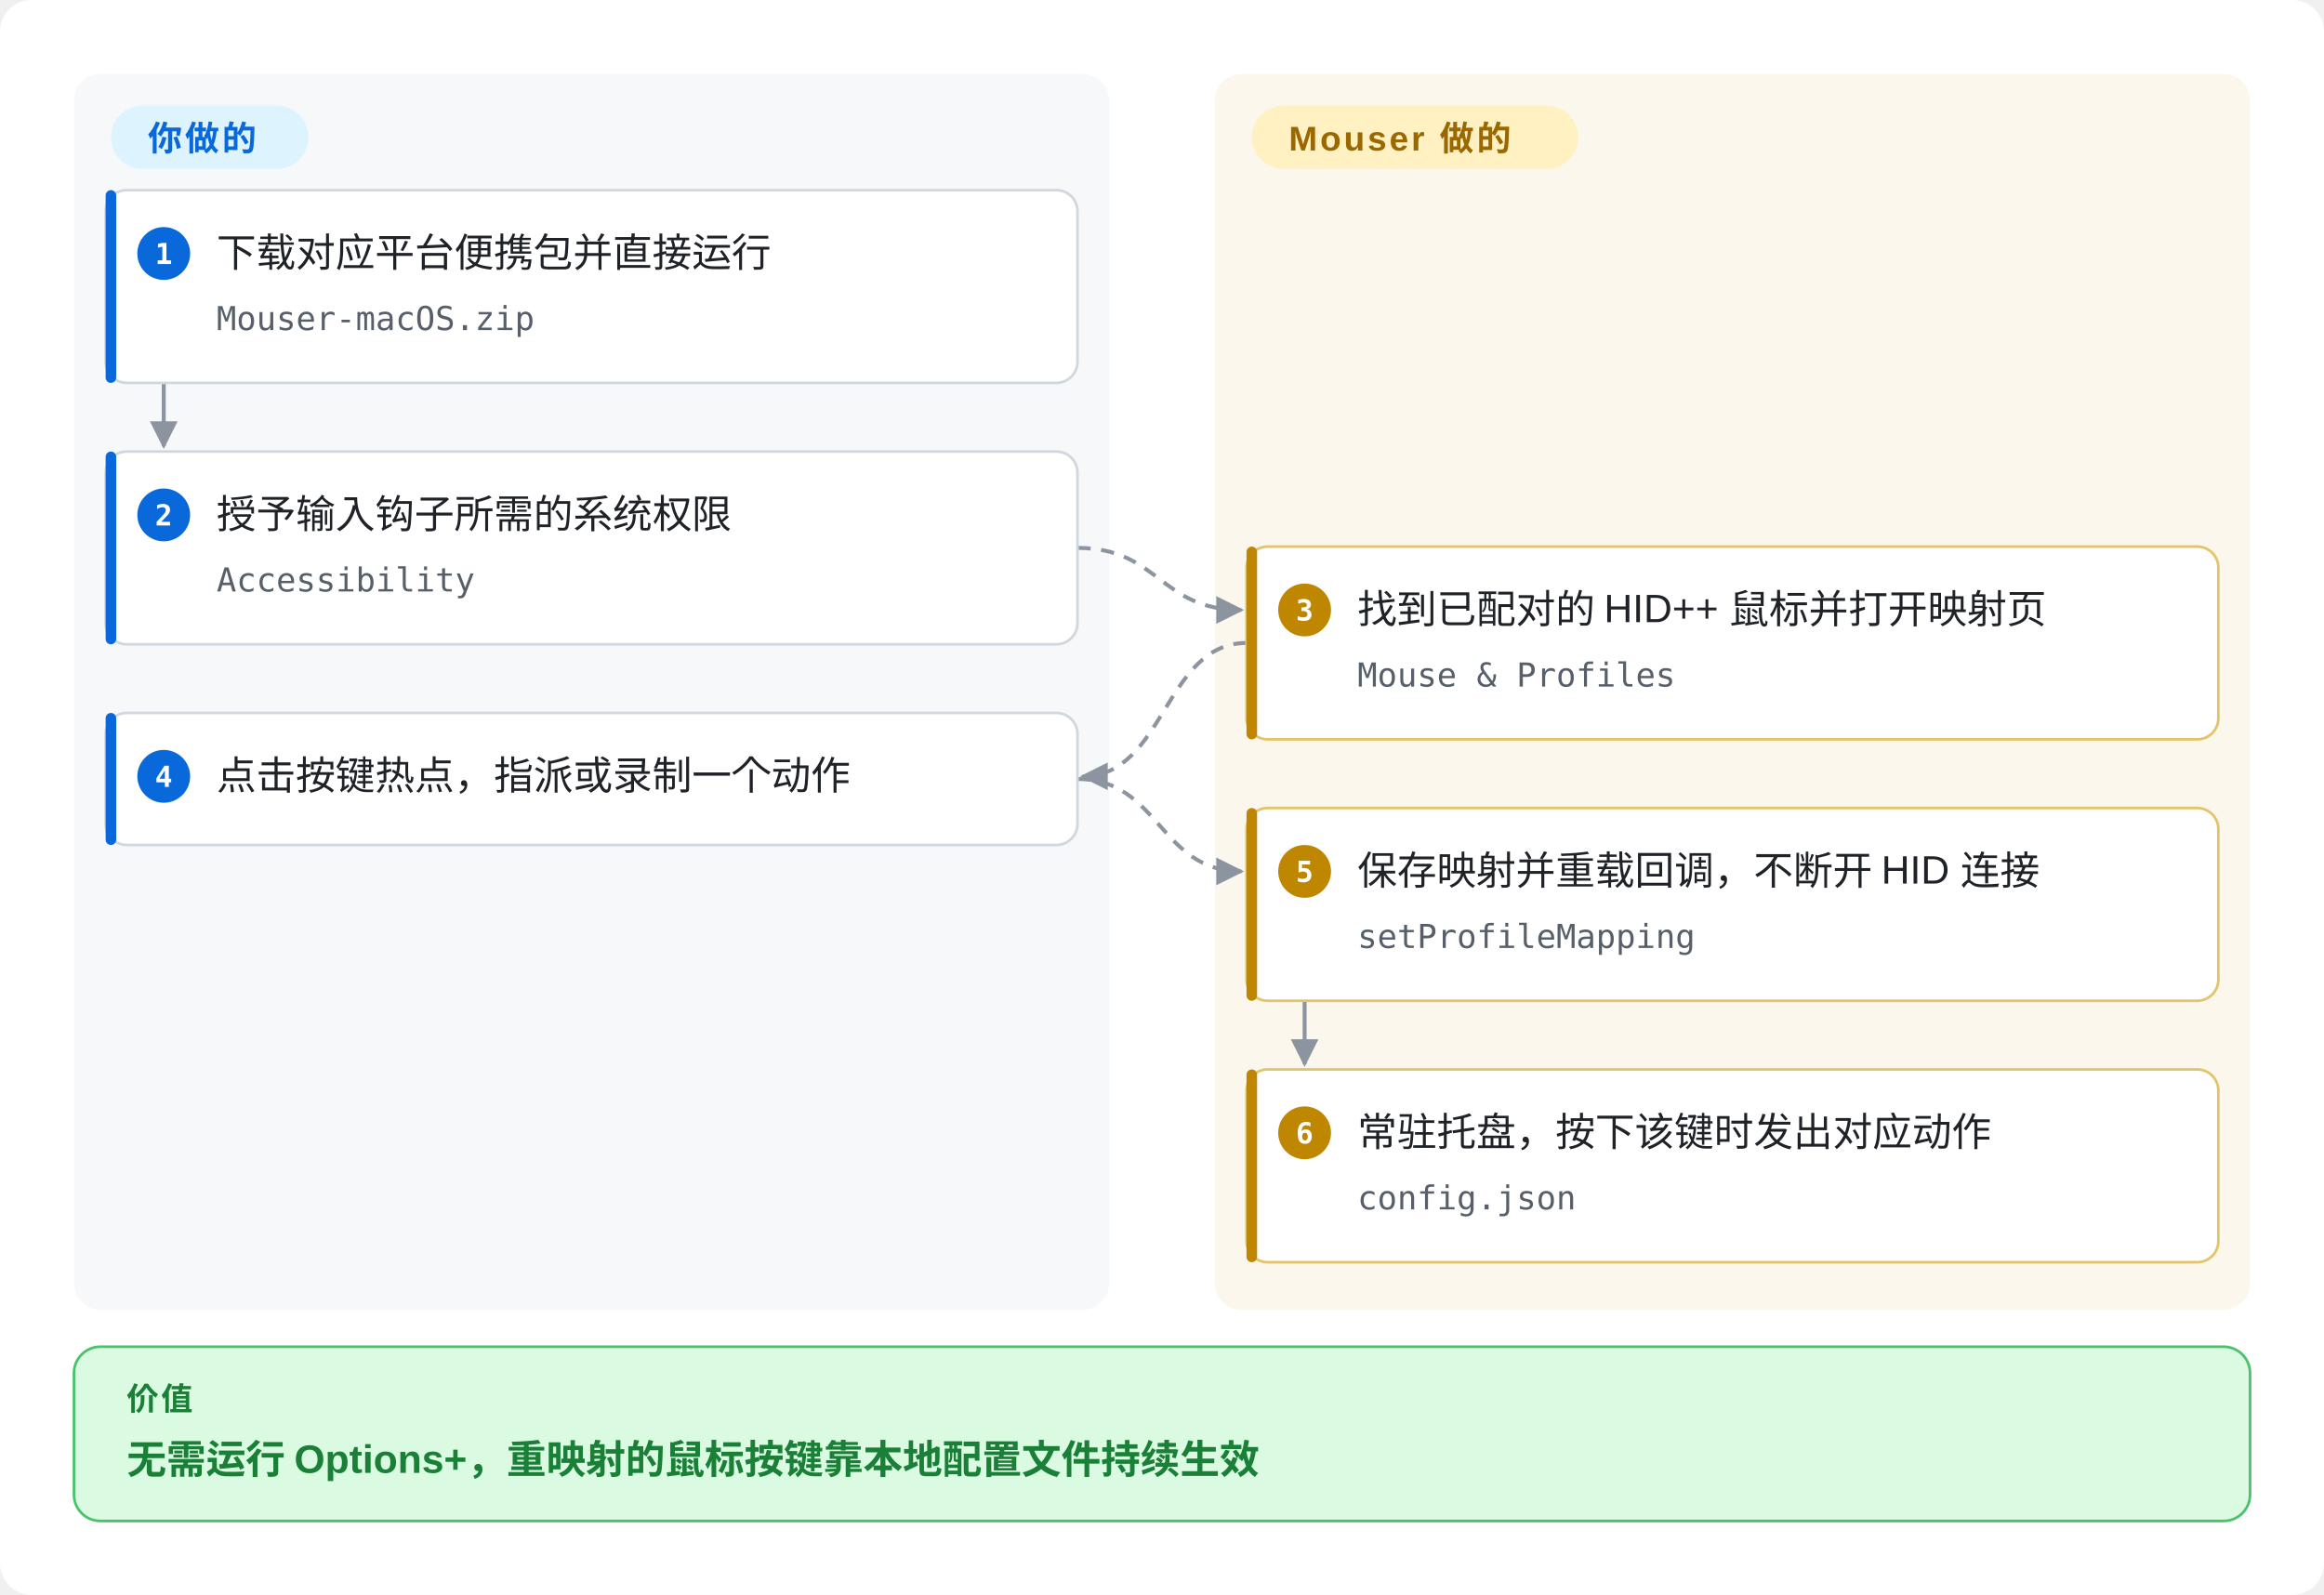
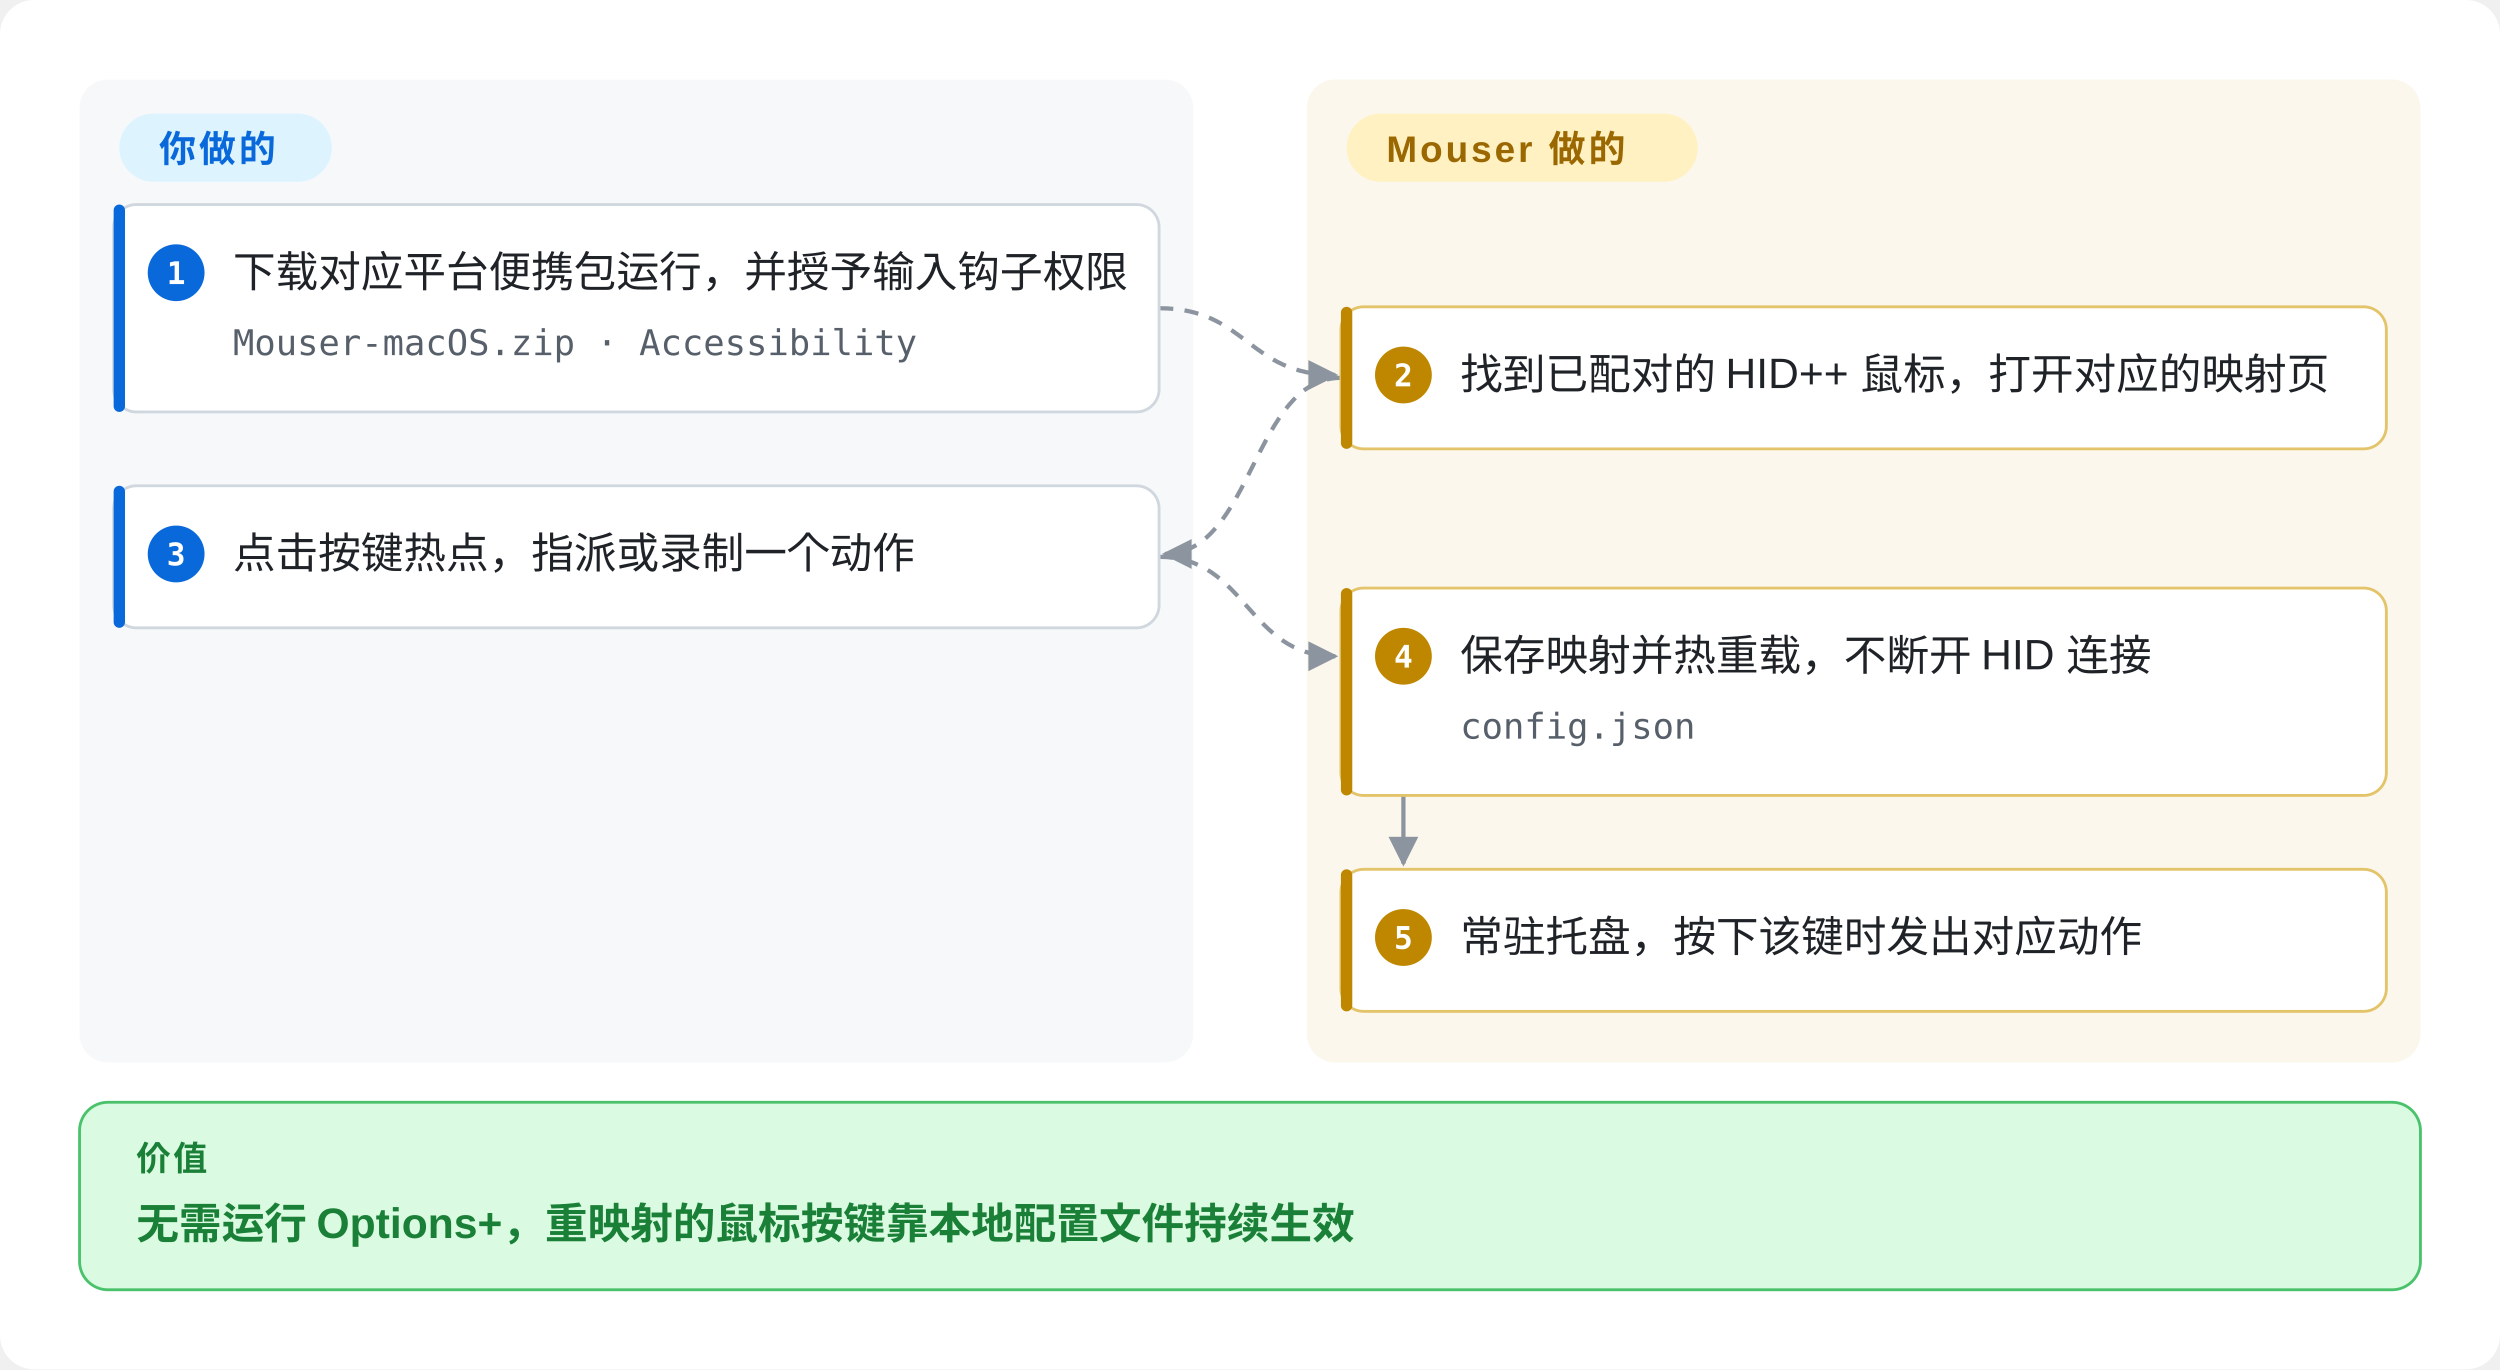
- <svg xmlns="http://www.w3.org/2000/svg" width="880" height="604" viewBox="0 0 880 604" role="img">
+ <svg xmlns="http://www.w3.org/2000/svg" width="880" height="482" viewBox="0 0 880 482" role="img">
  <style>
.bg{fill:#ffffff}.lane{fill:#f6f8fa}.laneT{fill:#fbf7ec}
.hdr{font:600 13px 'PingFang SC','Hiragino Sans GB','Microsoft YaHei','Helvetica Neue',Arial,sans-serif;letter-spacing:.08em}
.hY{fill:#0969da}.hT{fill:#9a6700}
.pillY{fill:#ddf4ff}.pillT{fill:#fff1c2}
.card{fill:#ffffff;stroke:#d0d7de;stroke-width:1}
.cardT{fill:#ffffff;stroke:#e3c46a;stroke-width:1}
.accY{fill:#0969da}.accT{fill:#bf8700}
.t{font:500 15px 'PingFang SC','Hiragino Sans GB','Microsoft YaHei','Helvetica Neue',Arial,sans-serif;fill:#1f2328}
.c{font:12.5px 'SF Mono',Menlo,Consolas,monospace;fill:#57606a}
.num{font:700 11px 'SF Mono',Menlo,Consolas,monospace;fill:#ffffff}
.edge{stroke:#8c959f;stroke-width:1.5;fill:none}
.hand{stroke:#8c959f;stroke-width:1.5;fill:none;stroke-dasharray:5 4}
.ah{fill:#8c959f}
.val{fill:#dafbe1;stroke:#4ac26b;stroke-width:1}
.valK{font:700 12px 'PingFang SC','Hiragino Sans GB','Microsoft YaHei','Helvetica Neue',Arial,sans-serif;fill:#1a7f37;letter-spacing:.08em}
.valT{font:600 15px 'PingFang SC','Hiragino Sans GB','Microsoft YaHei','Helvetica Neue',Arial,sans-serif;fill:#1a7f37}
@media (prefers-color-scheme: dark){
.bg{fill:#0d1117}.lane{fill:#161b22}.laneT{fill:#1c1a14}
.hY{fill:#58a6ff}.hT{fill:#d4a72c}.pillY{fill:#0c2d6b}.pillT{fill:#3b2e0a}
.card{fill:#0d1117;stroke:#30363d}.cardT{fill:#0d1117;stroke:#6e5a1f}
.accY{fill:#1f6feb}.accT{fill:#9e6a03}
.t{fill:#e6edf3}.c{fill:#8b949e}
.edge,.hand{stroke:#6e7681}.ah{fill:#6e7681}
.val{fill:#0f2d1a;stroke:#2ea043}.valK,.valT{fill:#3fb950}
}
</style>
  <defs>
    <marker id="a" viewBox="0 0 10 10" refX="9" refY="5" markerWidth="7" markerHeight="7" orient="auto-start-reverse">
      <path class="ah" d="M0,0 L10,5 L0,10 z" />
    </marker>
  </defs>
-   <rect class="bg" width="880" height="604" rx="12" />
-   <rect class="lane" x="28" y="28" width="392" height="468" rx="10" />
+   <rect class="bg" width="880" height="482" rx="12" />
+   <rect class="lane" x="28" y="28" width="392" height="346" rx="10" />
  <rect class="pillY" x="42" y="40" width="74.8" height="24" rx="12" />
  <text class="hdr hY" x="56" y="57">你做的</text>
-   <rect class="laneT" x="460" y="28" width="392" height="468" rx="10" />
+   <rect class="laneT" x="460" y="28" width="392" height="346" rx="10" />
  <rect class="pillT" x="474" y="40" width="123.6" height="24" rx="12" />
  <text class="hdr hT" x="488" y="57">Mouser 做的</text>
-   <path class="edge" d="M62,145 L62,169" marker-end="url(#a)" />
-   <path class="hand" d="M408,207.5 C439.0,207.5 439.0,231 470,231" marker-end="url(#a)" />
-   <path class="hand" d="M472,243.5 C441.0,243.5 441.0,294 410,294" marker-end="url(#a)" />
-   <path class="hand" d="M408,295.0 C439.0,295.0 439.0,330 470,330" marker-end="url(#a)" />
-   <path class="edge" d="M494,379 L494,403" marker-end="url(#a)" />
+   <path class="hand" d="M408,108.5 C439.0,108.5 439.0,132 470,132" marker-end="url(#a)" />
+   <path class="hand" d="M472,133.0 C441.0,133.0 441.0,195 410,195" marker-end="url(#a)" />
+   <path class="hand" d="M408,196.0 C439.0,196.0 439.0,231 470,231" marker-end="url(#a)" />
+   <path class="edge" d="M494,280 L494,304" marker-end="url(#a)" />
  <rect class="card" x="40" y="72" width="368" height="73" rx="8" />
  <rect class="accY" x="40" y="72" width="4" height="73" rx="2" />
  <circle class="accY" cx="62" cy="96" r="10" />
  <text class="num" x="62" y="100" text-anchor="middle">1</text>
-   <text class="t" x="82" y="101">下载对应平台便携包并直接运行</text>
-   <text class="c" x="82" y="125">Mouser-macOS.zip</text>
-   <rect class="card" x="40" y="171" width="368" height="73" rx="8" />
-   <rect class="accY" x="40" y="171" width="4" height="73" rx="2" />
+   <text class="t" x="82" y="101">下载对应平台便携包运行，并授予输入钩子权限</text>
+   <text class="c" x="82" y="125">Mouser-macOS.zip · Accessibility</text>
+   <rect class="cardT" x="472" y="108" width="368" height="50" rx="8" />
+   <rect class="accT" x="472" y="108" width="4" height="50" rx="2" />
+   <circle class="accT" cx="494" cy="132" r="10" />
+   <text class="num" x="494" y="136" text-anchor="middle">2</text>
+   <text class="t" x="514" y="137">找到已配对的 HID++ 鼠标，打开对应的映射页</text>
+   <rect class="card" x="40" y="171" width="368" height="50" rx="8" />
+   <rect class="accY" x="40" y="171" width="4" height="50" rx="2" />
  <circle class="accY" cx="62" cy="195" r="10" />
-   <text class="num" x="62" y="199" text-anchor="middle">2</text>
-   <text class="t" x="82" y="200">授予输入钩子所需的系统权限</text>
-   <text class="c" x="82" y="224">Accessibility</text>
+   <text class="num" x="62" y="199" text-anchor="middle">3</text>
+   <text class="t" x="82" y="200">点击按键热点，指派或录制一个动作</text>
  <rect class="cardT" x="472" y="207" width="368" height="73" rx="8" />
  <rect class="accT" x="472" y="207" width="4" height="73" rx="2" />
  <circle class="accT" cx="494" cy="231" r="10" />
-   <text class="num" x="494" y="235" text-anchor="middle">3</text>
-   <text class="t" x="514" y="236">找到已配对的 HID++ 鼠标并打开映射页</text>
-   <text class="c" x="514" y="260">Mouse &amp; Profiles</text>
-   <rect class="card" x="40" y="270" width="368" height="50" rx="8" />
-   <rect class="accY" x="40" y="270" width="4" height="50" rx="2" />
-   <circle class="accY" cx="62" cy="294" r="10" />
-   <text class="num" x="62" y="298" text-anchor="middle">4</text>
-   <text class="t" x="82" y="299">点击按键热点，指派或录制一个动作</text>
-   <rect class="cardT" x="472" y="306" width="368" height="73" rx="8" />
-   <rect class="accT" x="472" y="306" width="4" height="73" rx="2" />
+   <text class="num" x="494" y="235" text-anchor="middle">4</text>
+   <text class="t" x="514" y="236">保存映射并热重载，不断开 HID 连接</text>
+   <text class="c" x="514" y="260">config.json</text>
+   <rect class="cardT" x="472" y="306" width="368" height="50" rx="8" />
+   <rect class="accT" x="472" y="306" width="4" height="50" rx="2" />
  <circle class="accT" cx="494" cy="330" r="10" />
  <text class="num" x="494" y="334" text-anchor="middle">5</text>
-   <text class="t" x="514" y="335">保存映射并重载回调，不断开 HID 连接</text>
-   <text class="c" x="514" y="359">setProfileMapping</text>
-   <rect class="cardT" x="472" y="405" width="368" height="73" rx="8" />
-   <rect class="accT" x="472" y="405" width="4" height="73" rx="2" />
-   <circle class="accT" cx="494" cy="429" r="10" />
-   <text class="num" x="494" y="433" text-anchor="middle">6</text>
-   <text class="t" x="514" y="434">常驻托盘，按下该键时发出对应动作</text>
-   <text class="c" x="514" y="458">config.json</text>
-   <rect class="val" x="28" y="510" width="824" height="66" rx="10" />
-   <text class="valK" x="48" y="534">价值</text>
-   <text class="valT" x="48" y="558">无需运行 Options+，重映射的鼠标按键靠本地配置文件持续生效</text>
+   <text class="t" x="514" y="335">常驻托盘，按下该键时发出对应动作</text>
+   <rect class="val" x="28" y="388" width="824" height="66" rx="10" />
+   <text class="valK" x="48" y="412">价值</text>
+   <text class="valT" x="48" y="436">无需运行 Options+，重映射的鼠标按键靠本地配置文件持续生效</text>
</svg>
